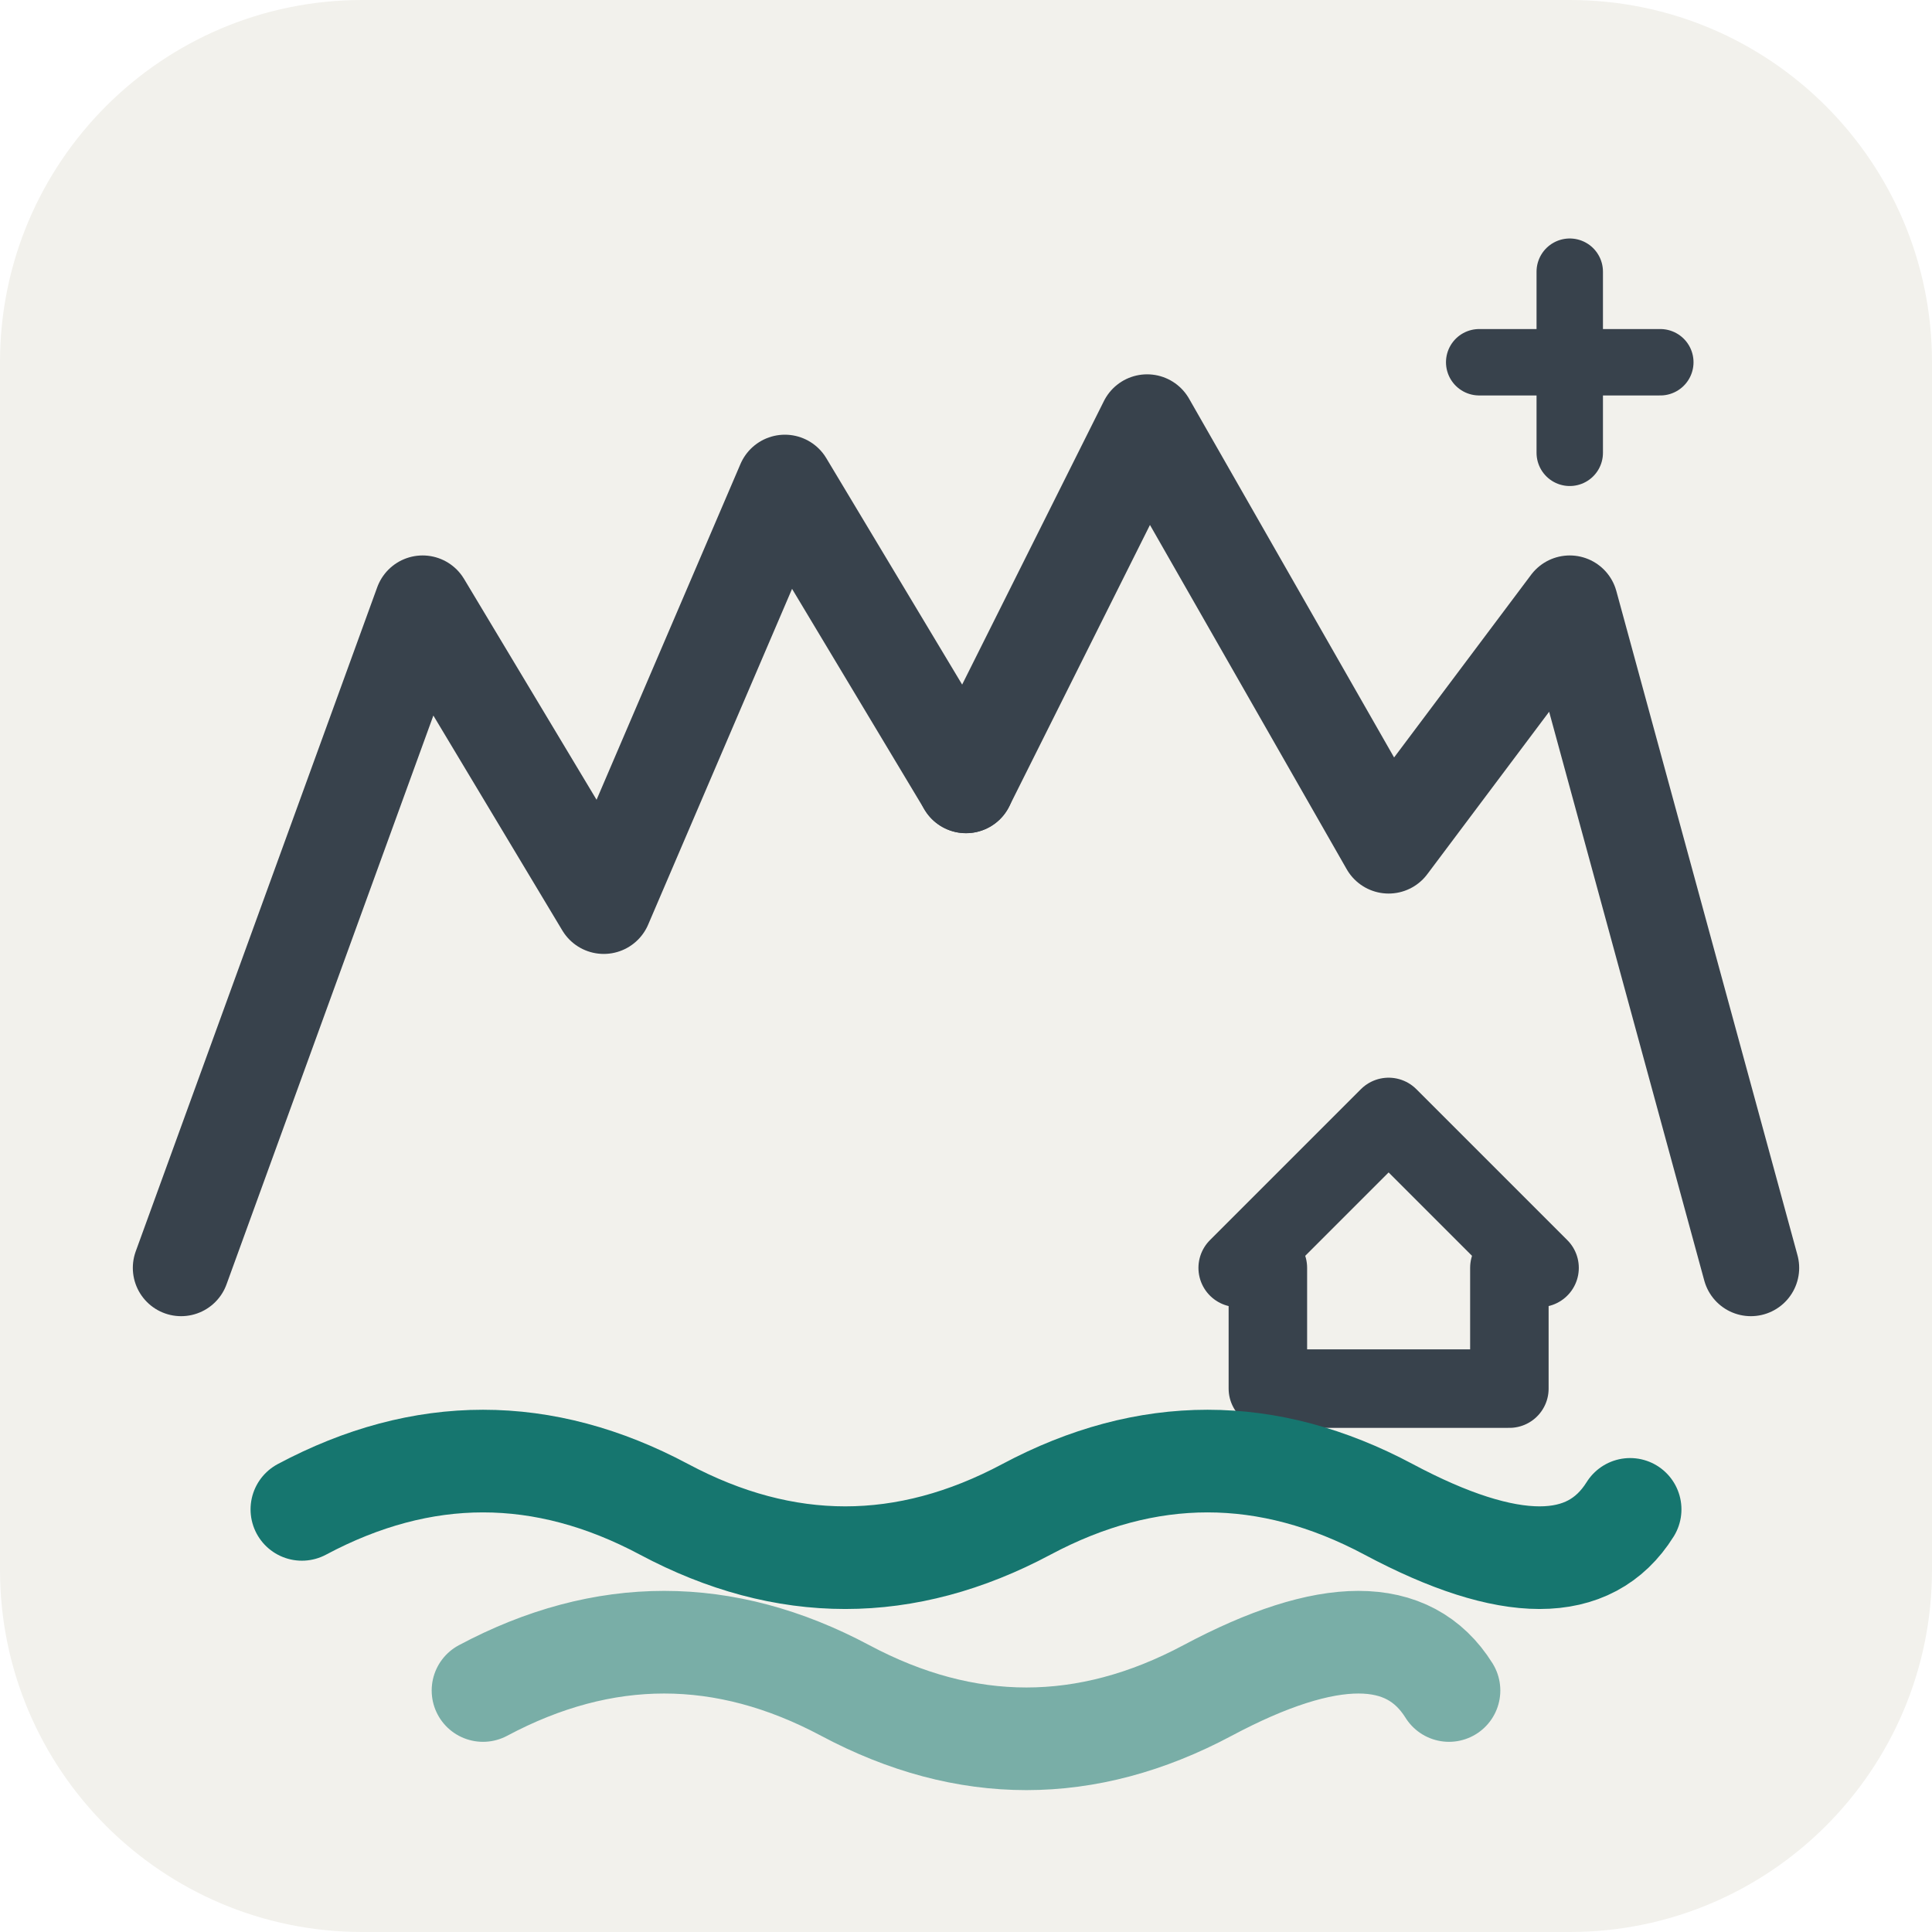
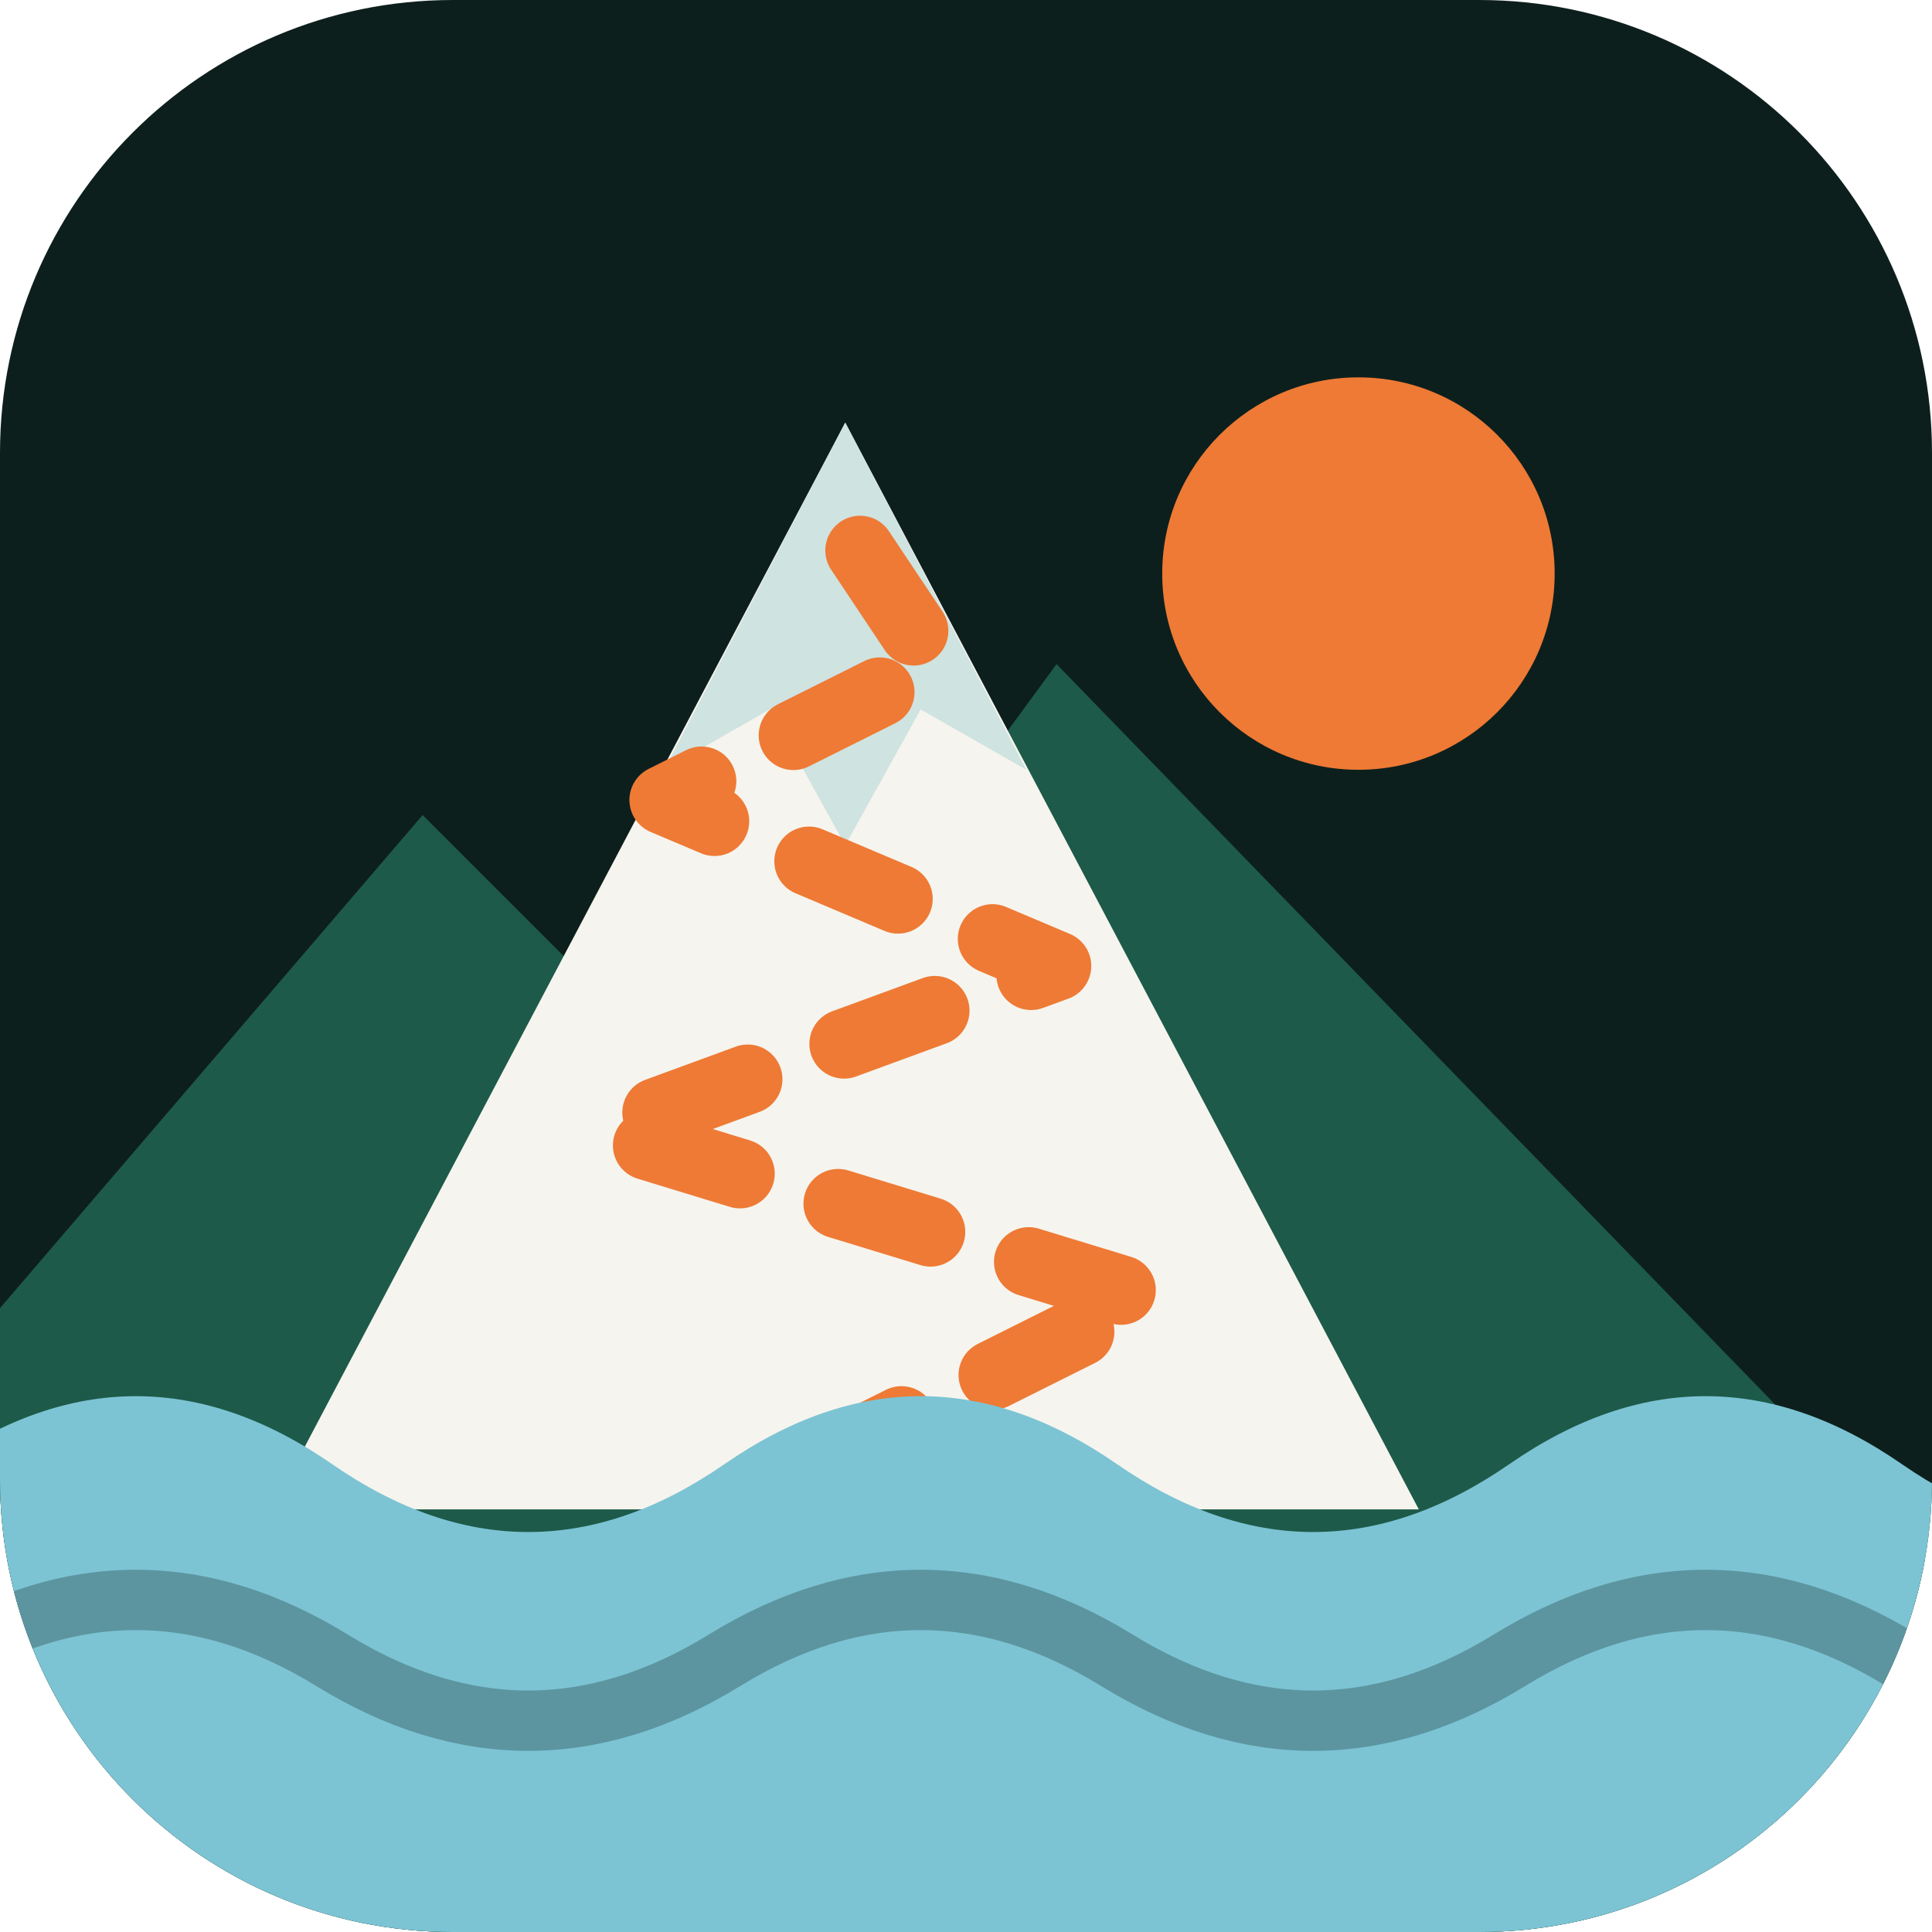
- <svg xmlns="http://www.w3.org/2000/svg" viewBox="0 0 32 32">
-   <rect width="32" height="32" rx="6" fill="#f2f1ec" />
-   <g fill="none" stroke="#38424c" stroke-width="1.6" stroke-linecap="round" stroke-linejoin="round">
-     <path d="M3 21 L7 10 L10 15 L13 8 L16 13" />
-     <path d="M16 13 L19 7 L23 14 L26 10 L29 21" />
-   </g>
-   <g stroke="#38424c" stroke-width="1.3" stroke-linecap="round" stroke-linejoin="round" fill="none">
-     <path d="M20.5 21 L23 18.5 L25.5 21" />
-     <path d="M21 21 L21 23 L25 23 L25 21" />
-   </g>
-   <g fill="none" stroke="#16766f" stroke-width="1.7" stroke-linecap="round">
-     <path d="M5 25 q 3 -1.6 6 0 t 6 0 t 6 0 t 4 0" />
-     <path d="M8 28 q 3 -1.6 6 0 t 6 0 t 4 0" opacity="0.55" />
-   </g>
-   <g stroke="#38424c" stroke-width="1.1" stroke-linecap="round">
-     <path d="M26 4.5 L26 7.5" />
-     <path d="M24.5 6 L27.5 6" />
+ <svg xmlns="http://www.w3.org/2000/svg" viewBox="0 0 64 64">
+   <defs>
+     <clipPath id="c">
+       <rect width="64" height="64" rx="15" />
+     </clipPath>
+   </defs>
+   <g clip-path="url(#c)">
+     <rect width="64" height="64" fill="#0d1f1c" />
+     <circle cx="45" cy="19" r="6.5" fill="#ee7a35" />
+     <path d="M-4 48 L14 27 L24 37 L35 22 L68 56 L68 70 L-4 70Z" fill="#1d5a49" />
+     <path d="M9 50 L28 14 L47 50 Z" fill="#f6f4ee" />
+     <path d="M28 14 L34 25.5 L30.5 23.5 L28 28 L25.5 23.5 L22 25.5Z" fill="#cfe3e0" />
+     <path d="M27 48.5 L38 43 L20 37.5 L35 32 L22 26.5 L31 22 L28 17.5" fill="none" stroke="#ee7a35" stroke-width="2.3" stroke-linecap="round" stroke-linejoin="round" stroke-dasharray="3.2 3.4" />
+     <path d="M-2 48.5 q6.5 -4.5 13 0 t13 0 t13 0 t13 0 t13 0 t13 0 V70 H-2Z" fill="#7cc4d4" />
+     <path d="M-2 55 q6.5 -4 13 0 t13 0 t13 0 t13 0 t13 0 t13 0" fill="none" stroke="#0d1f1c" stroke-opacity=".28" stroke-width="2" />
  </g>
</svg>
